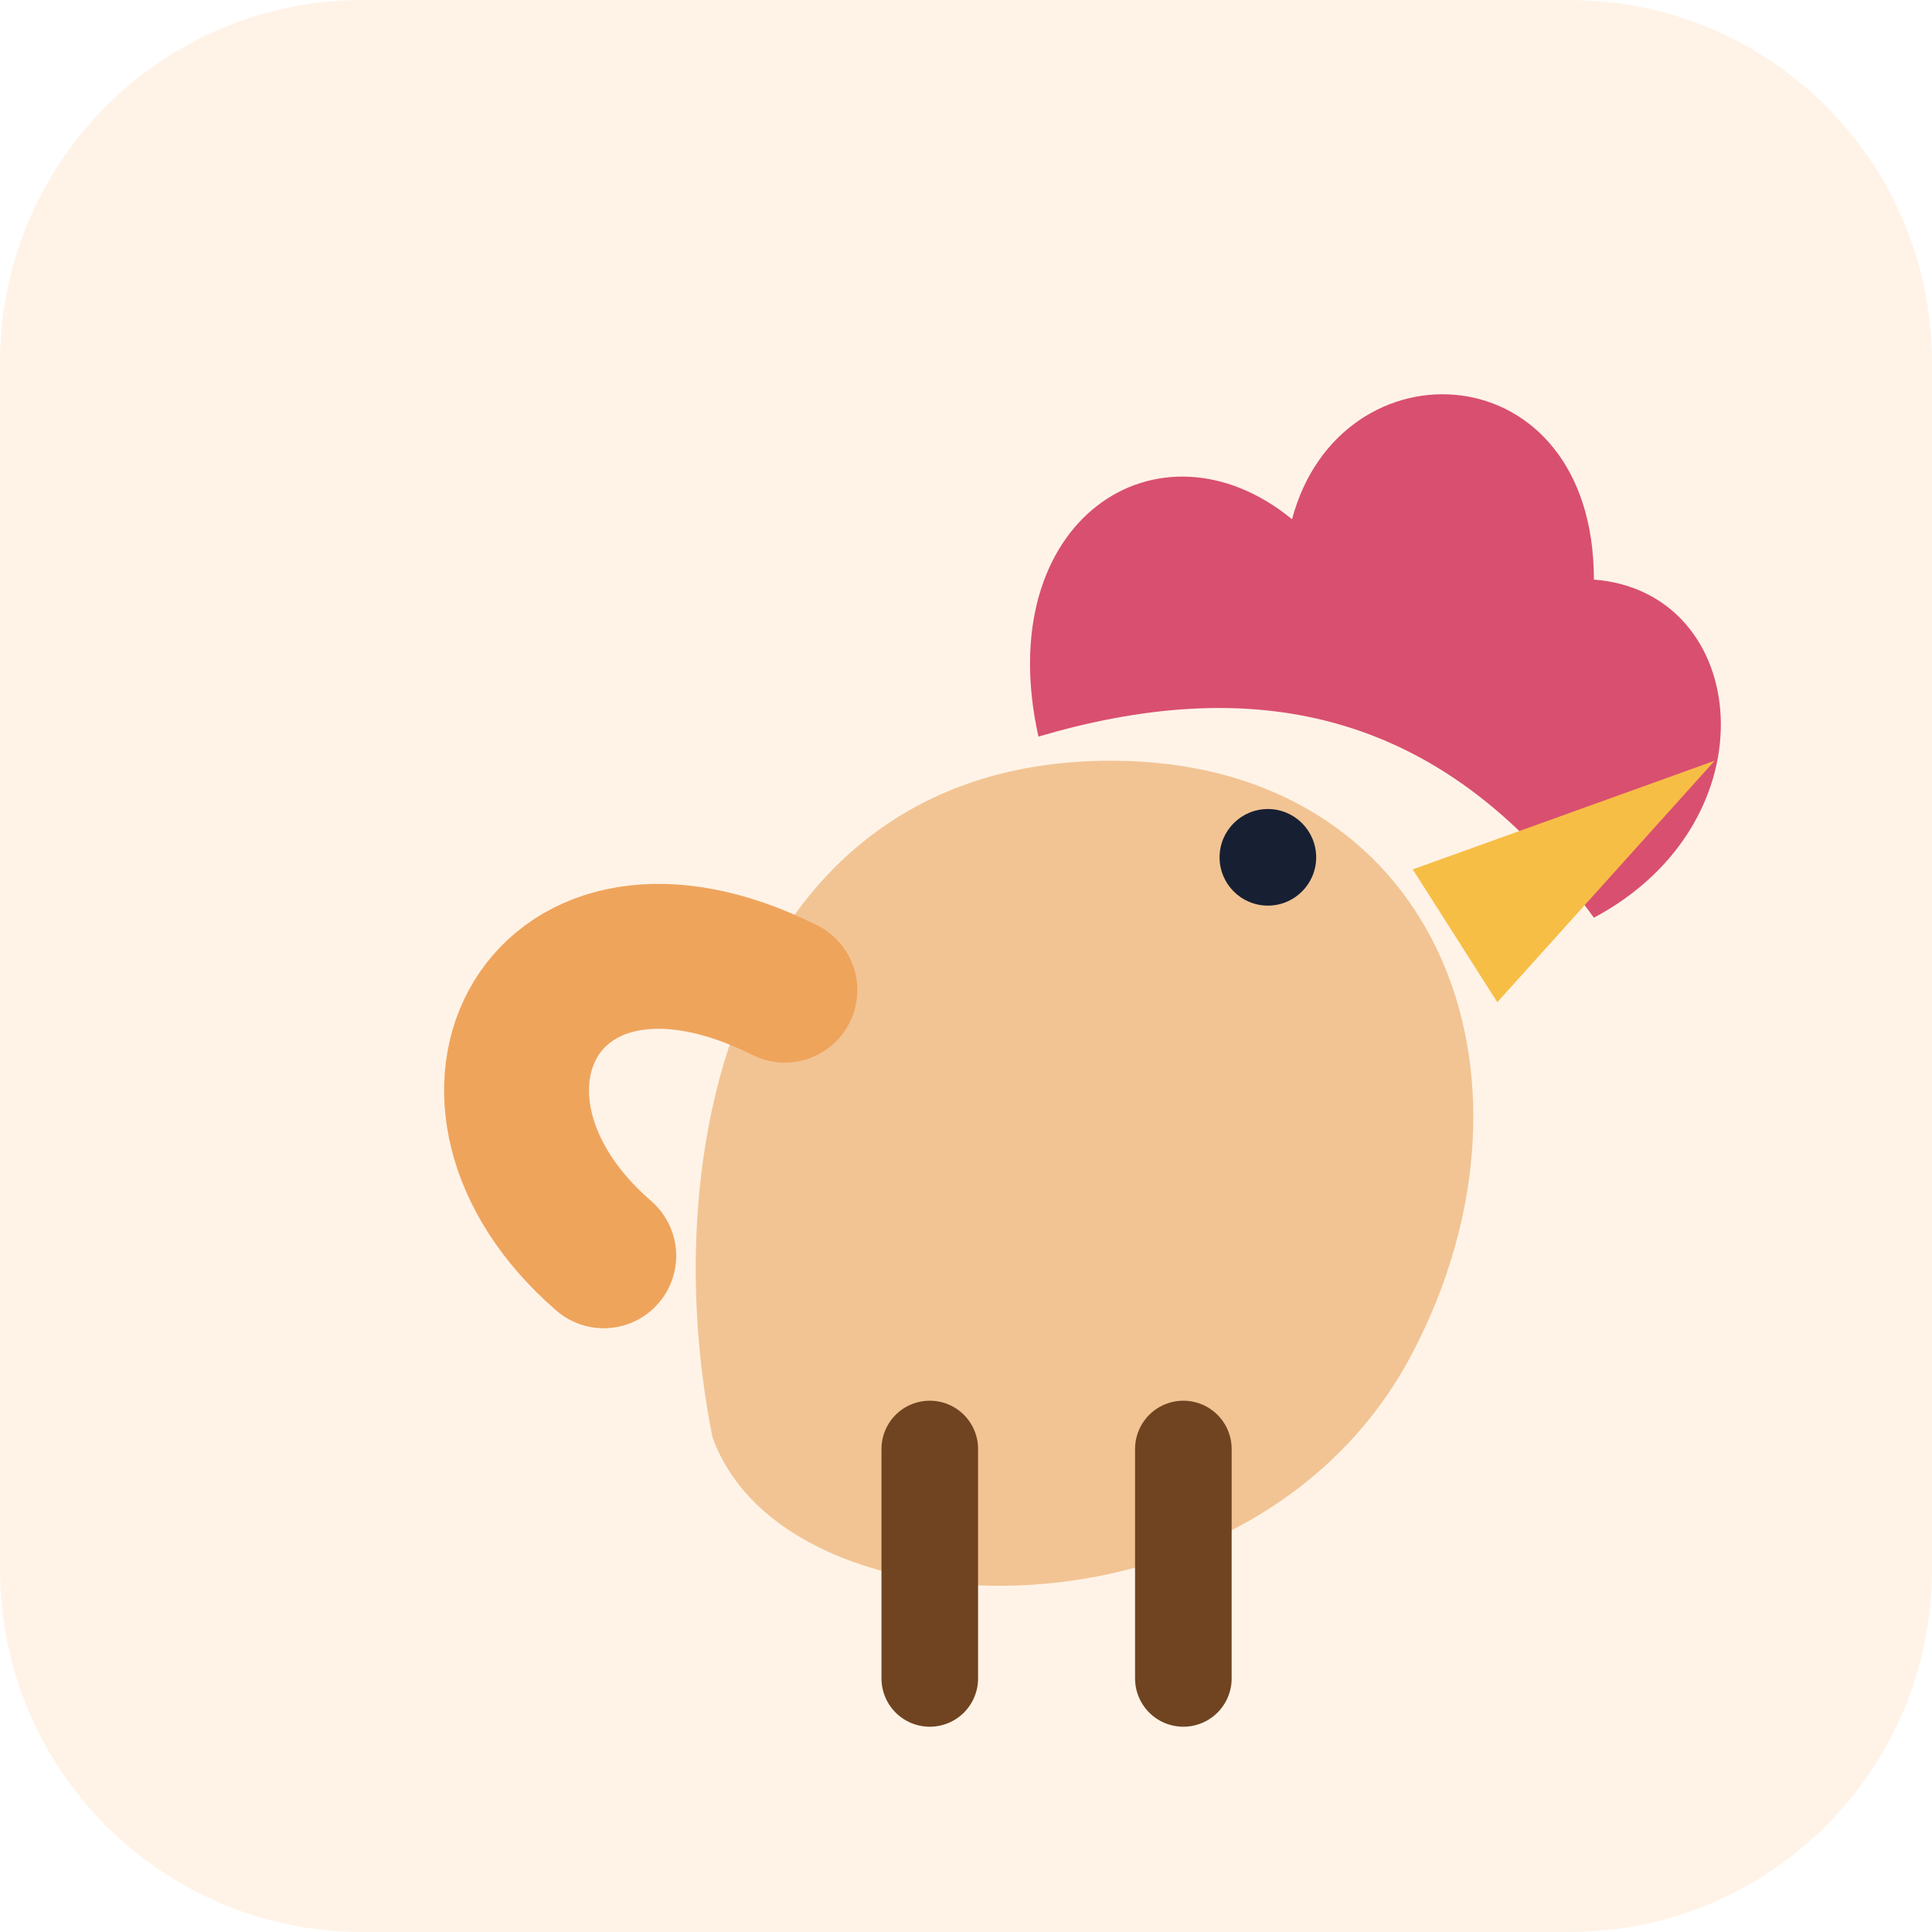
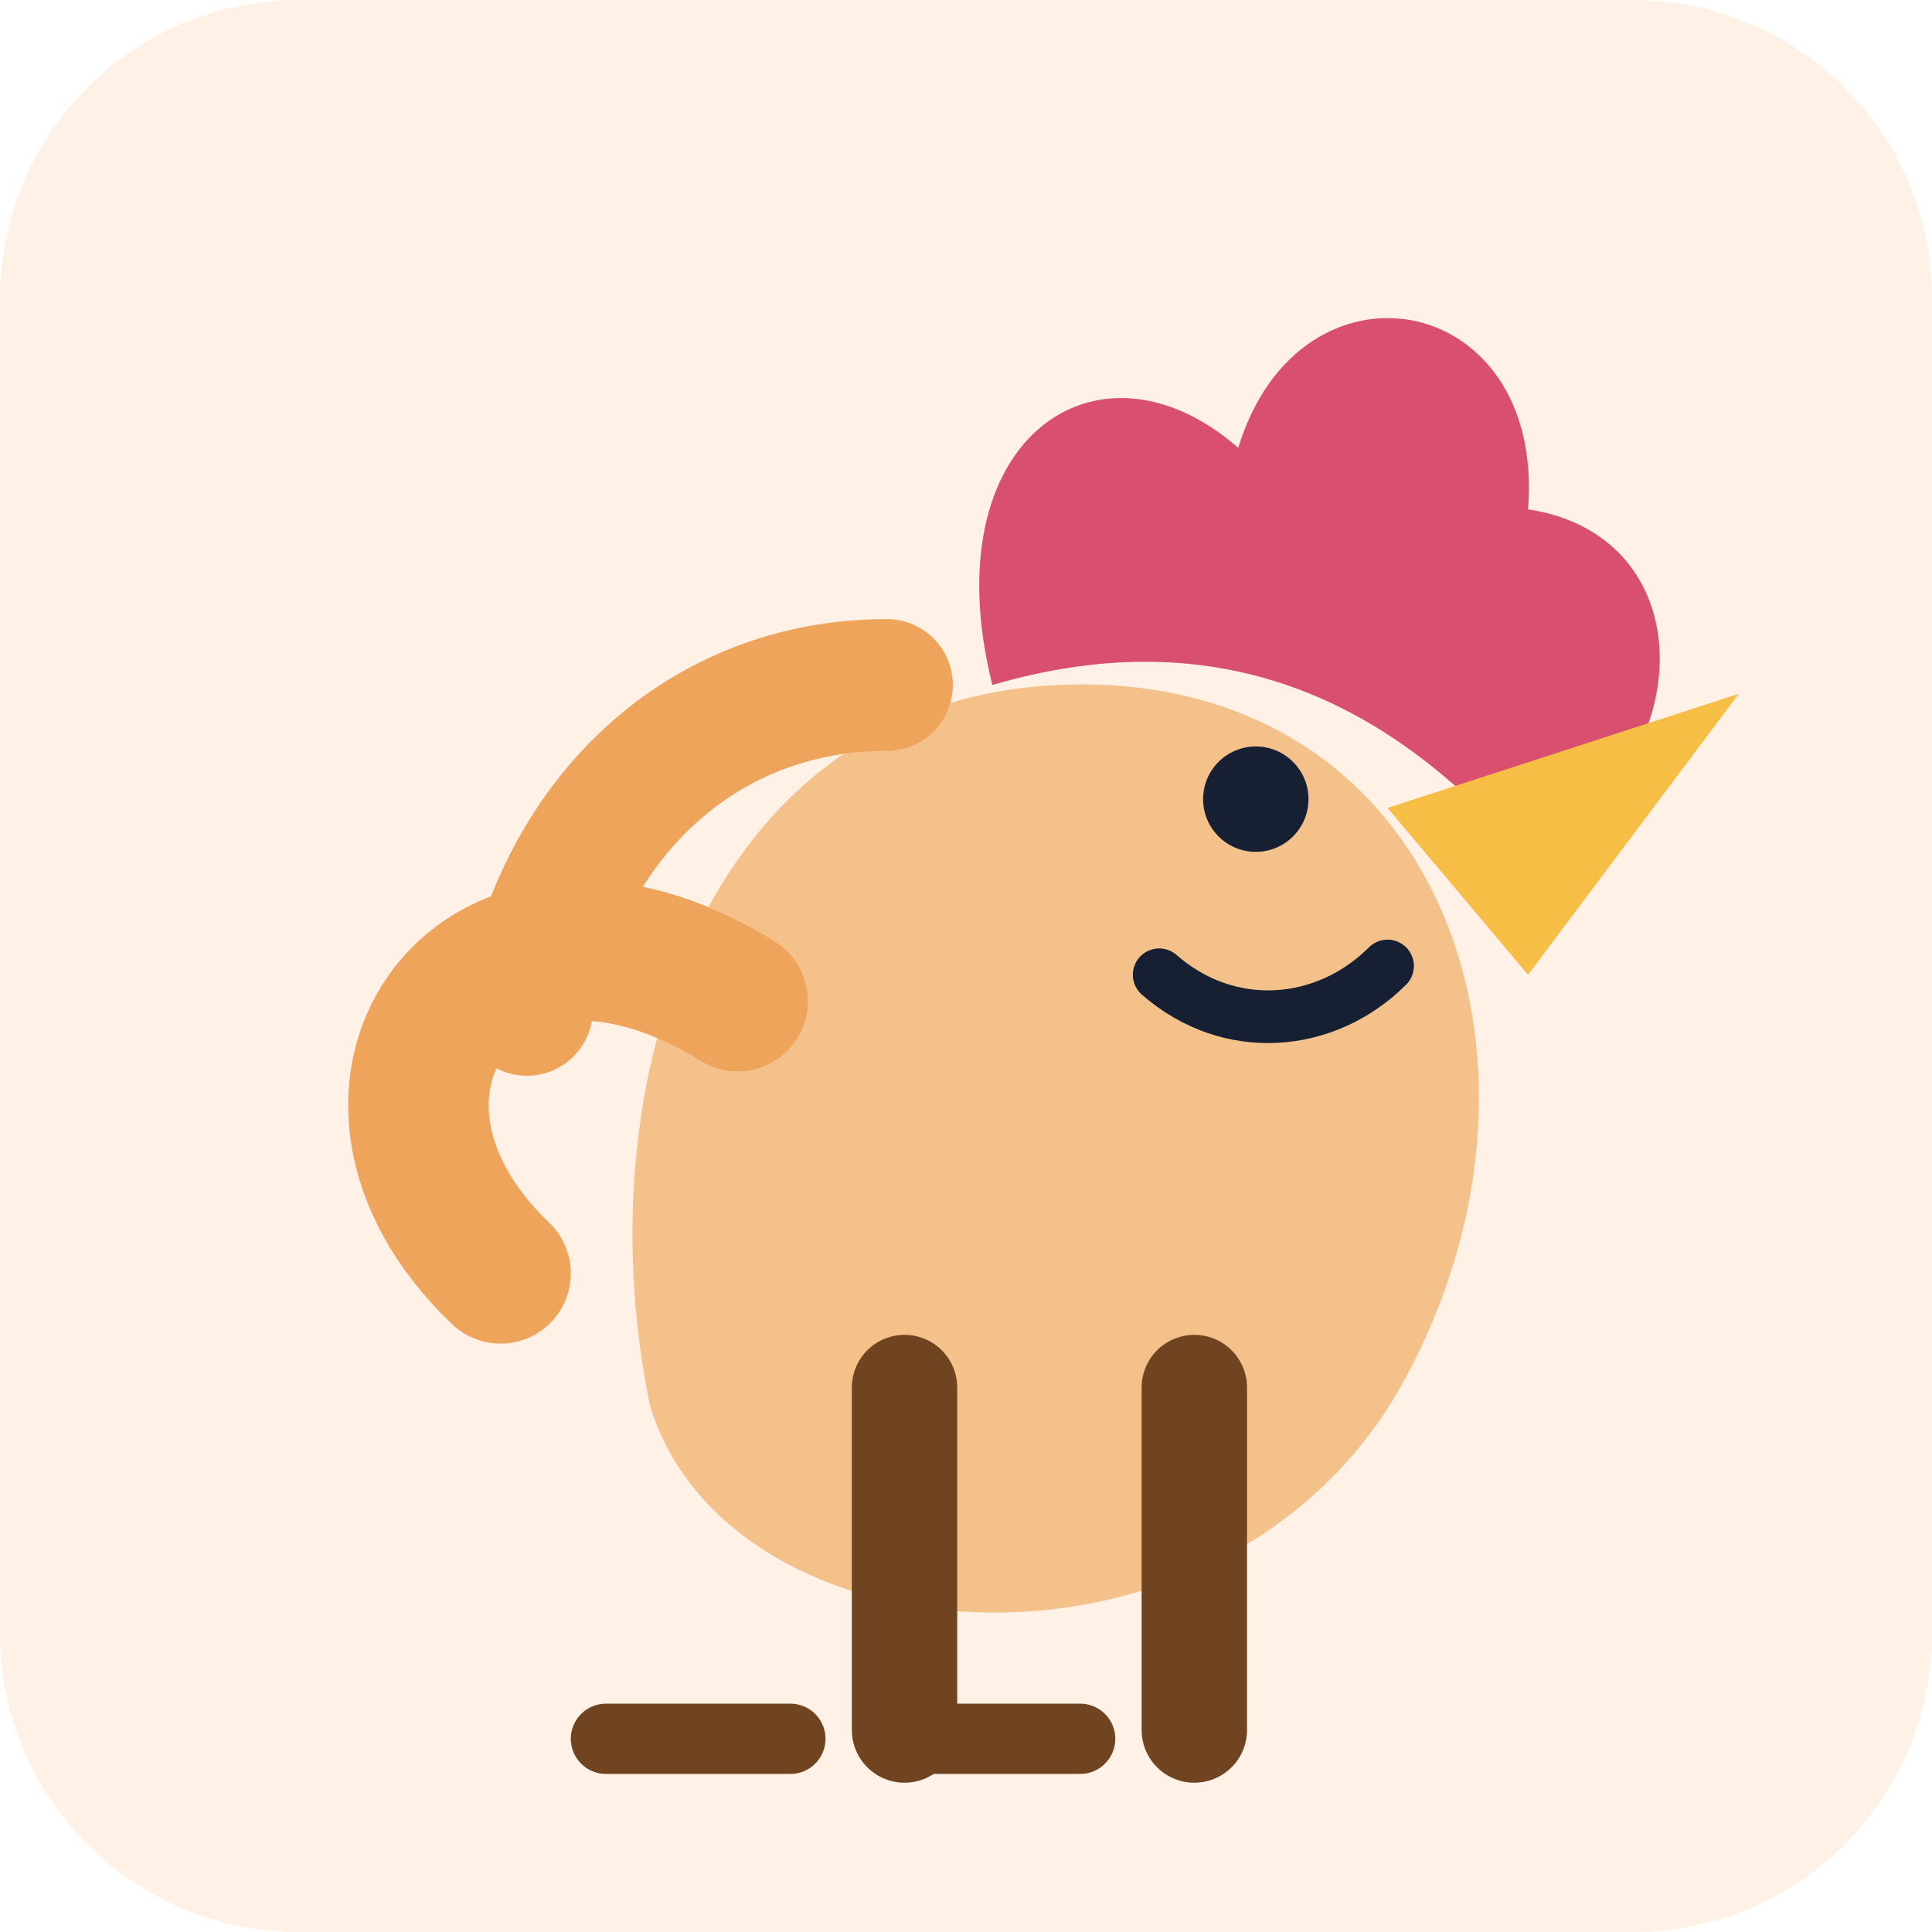
- <svg xmlns="http://www.w3.org/2000/svg" width="160" height="160" viewBox="0 0 160 160" fill="none">
-   <rect width="160" height="160" rx="30" fill="#FFF3E7" />
-   <path d="M59 119C54 94 62 63 92 63C119 63 129 89 117 112C104 137 65 136 59 119Z" fill="#F2C494" />
-   <path d="M86 61C82 43 96 34 107 43C111 28 132 29 132 48C145 49 147 68 132 76C119 58 103 56 86 61Z" fill="#D94F70" />
-   <path d="M117 72L142 63L124 83L117 72Z" fill="#F7BE45" />
-   <circle cx="105" cy="71" r="4" fill="#172033" />
-   <path d="M77 120V139M98 120V139" stroke="#704421" stroke-width="8" stroke-linecap="round" />
-   <path d="M65 82C45 72 35 91 50 104" stroke="#EFA45C" stroke-width="12" stroke-linecap="round" />
+ <svg xmlns="http://www.w3.org/2000/svg" width="220" height="220" viewBox="0 0 220 220" fill="none">
+   <rect width="220" height="220" rx="34" fill="#FFF1E6" />
+   <path d="M74 160C66 121 82 76 126 78C165 80 179 122 160 157C140 194 83 190 74 160Z" fill="#F4C18B" />
+   <path d="M113 78C106 50 125 37 141 51C148 28 176 33 174 58C194 61 194 87 174 98C157 78 137 71 113 78Z" fill="#D94F70" />
+   <path d="M158 92L198 79L174 111L158 92Z" fill="#F7BE45" />
+   <circle cx="143" cy="91" r="6" fill="#172033" />
+   <path d="M101 78C80 78 64 93 60 115" stroke="#EFA45C" stroke-width="15" stroke-linecap="round" />
+   <path d="M84 114C55 96 35 124 57 145" stroke="#EFA45C" stroke-width="16" stroke-linecap="round" />
+   <path d="M103 158V197M136 158V197" stroke="#704421" stroke-width="12" stroke-linecap="round" />
+   <path d="M90 198H69M123 198H102" stroke="#704421" stroke-width="8" stroke-linecap="round" />
+   <path d="M132 111C140 118 151 117 158 110" stroke="#172033" stroke-width="6" stroke-linecap="round" />
</svg>
